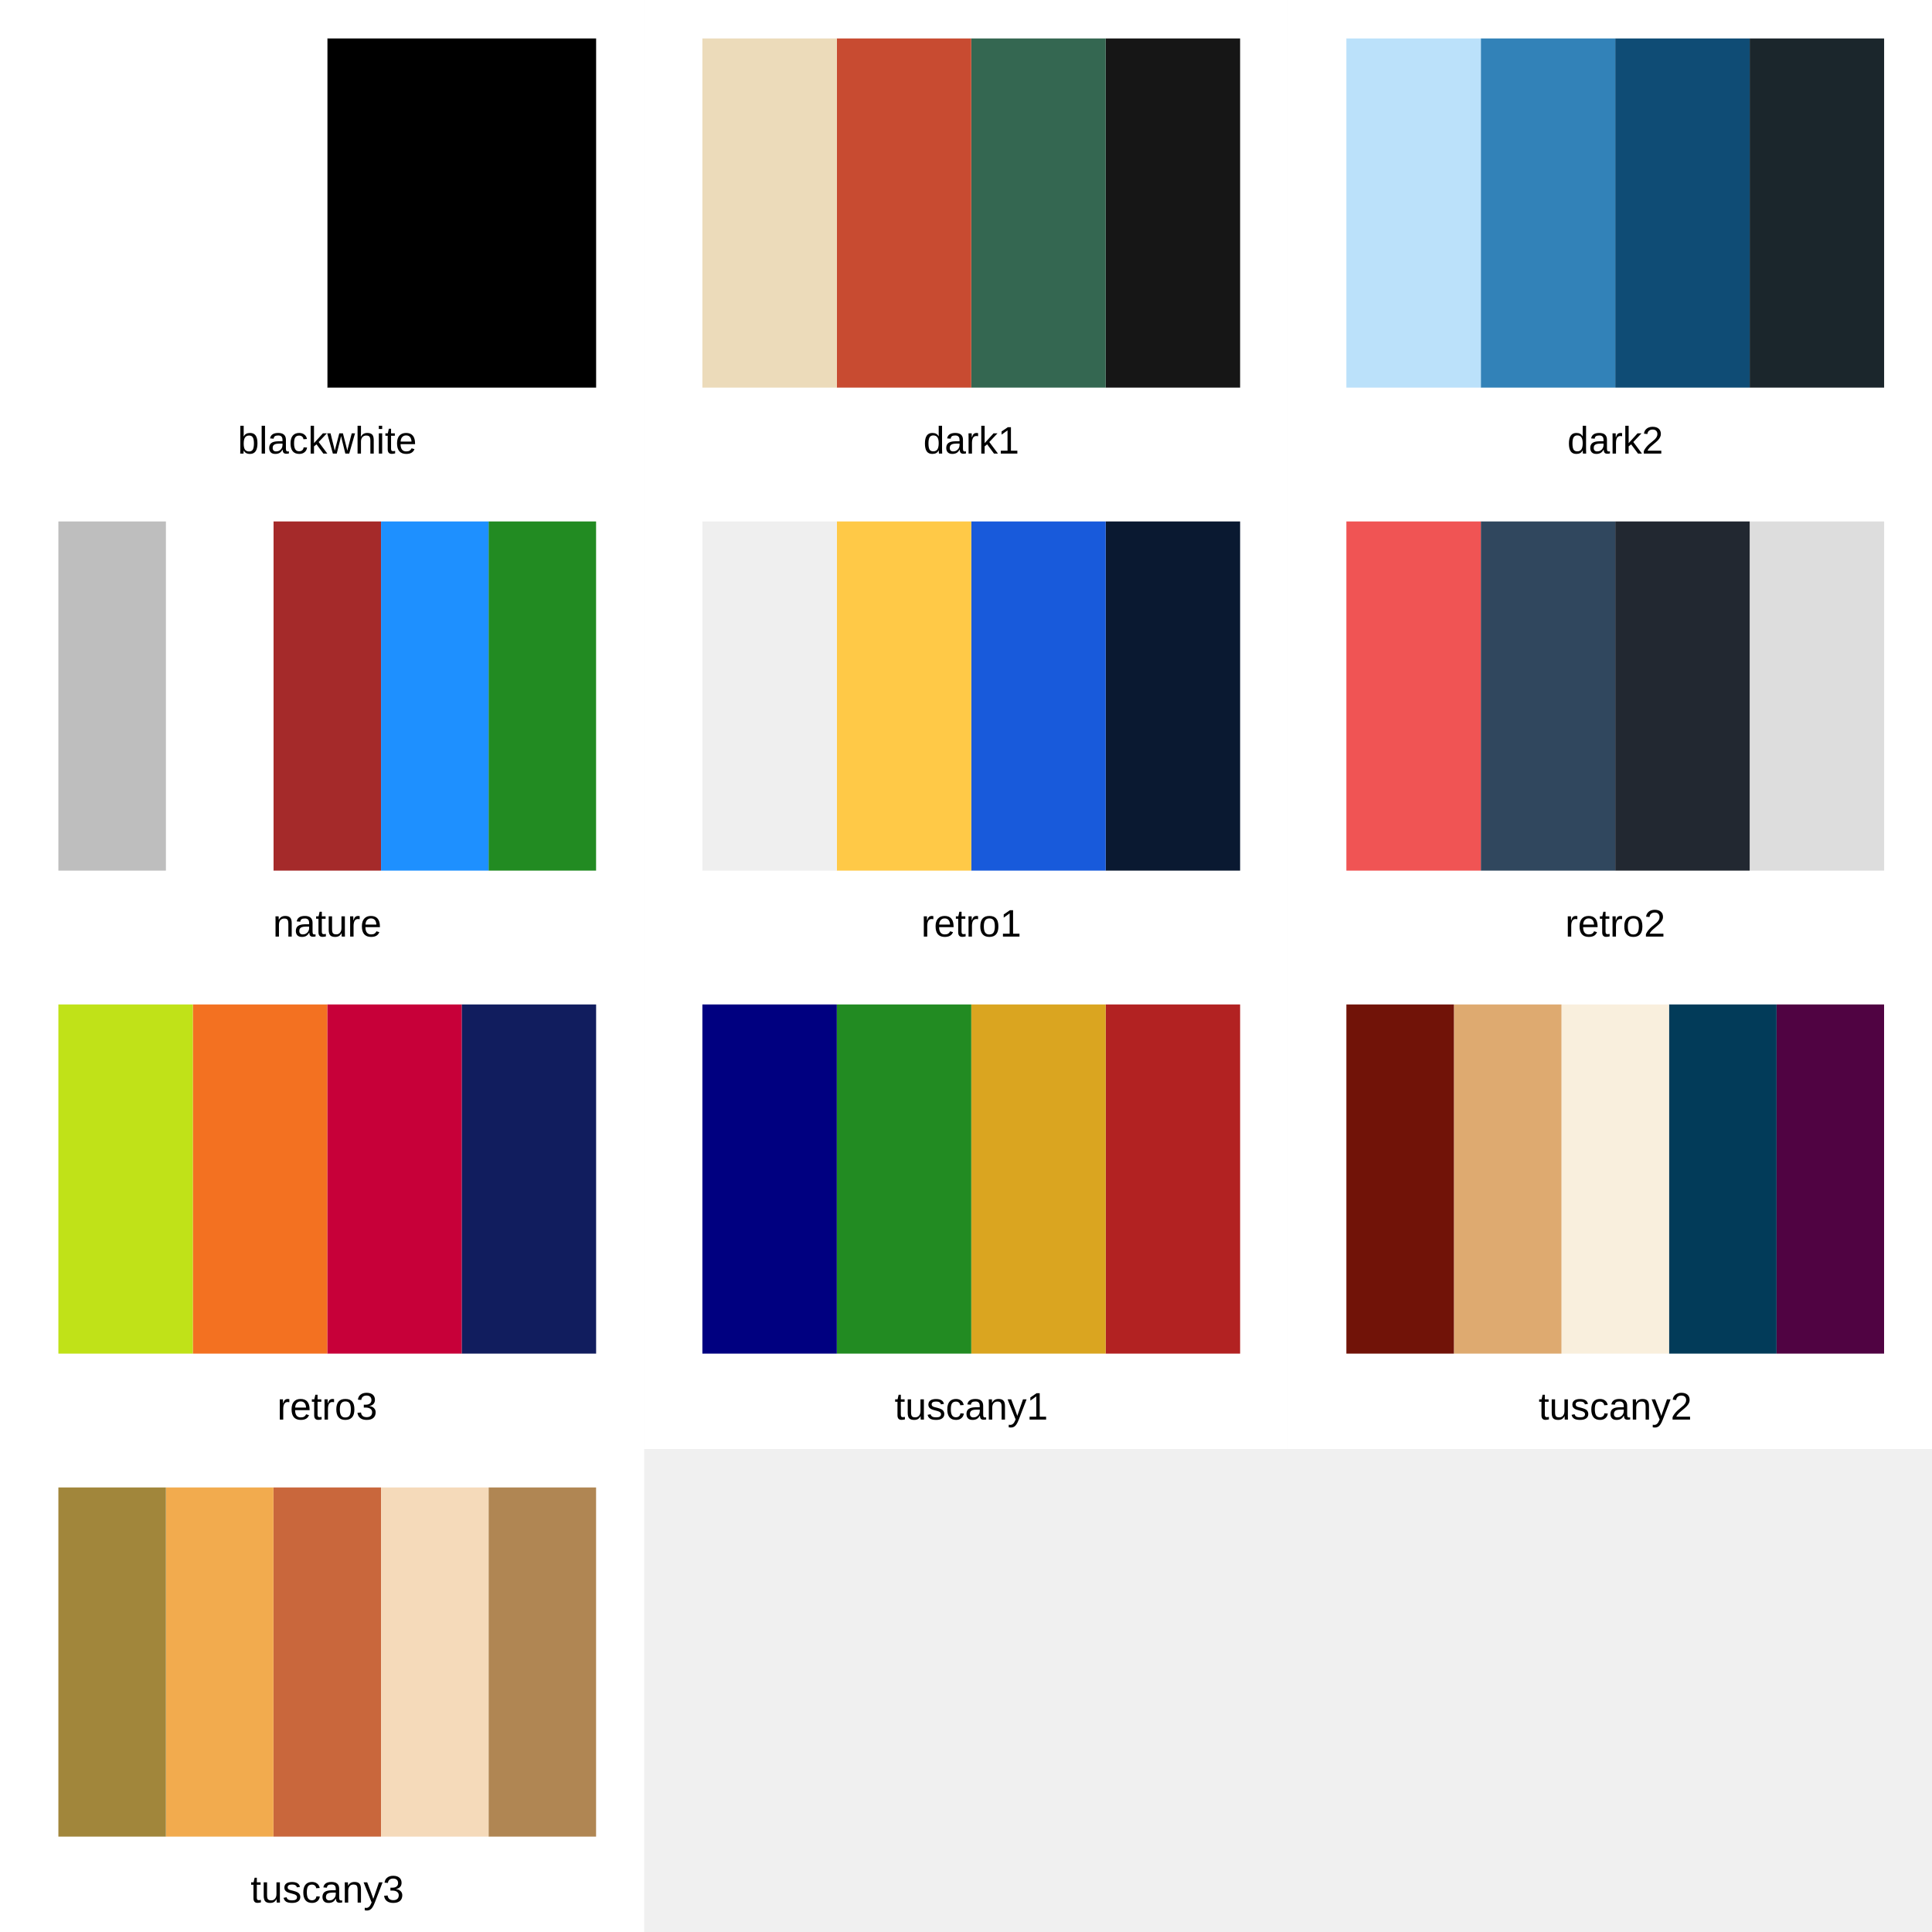
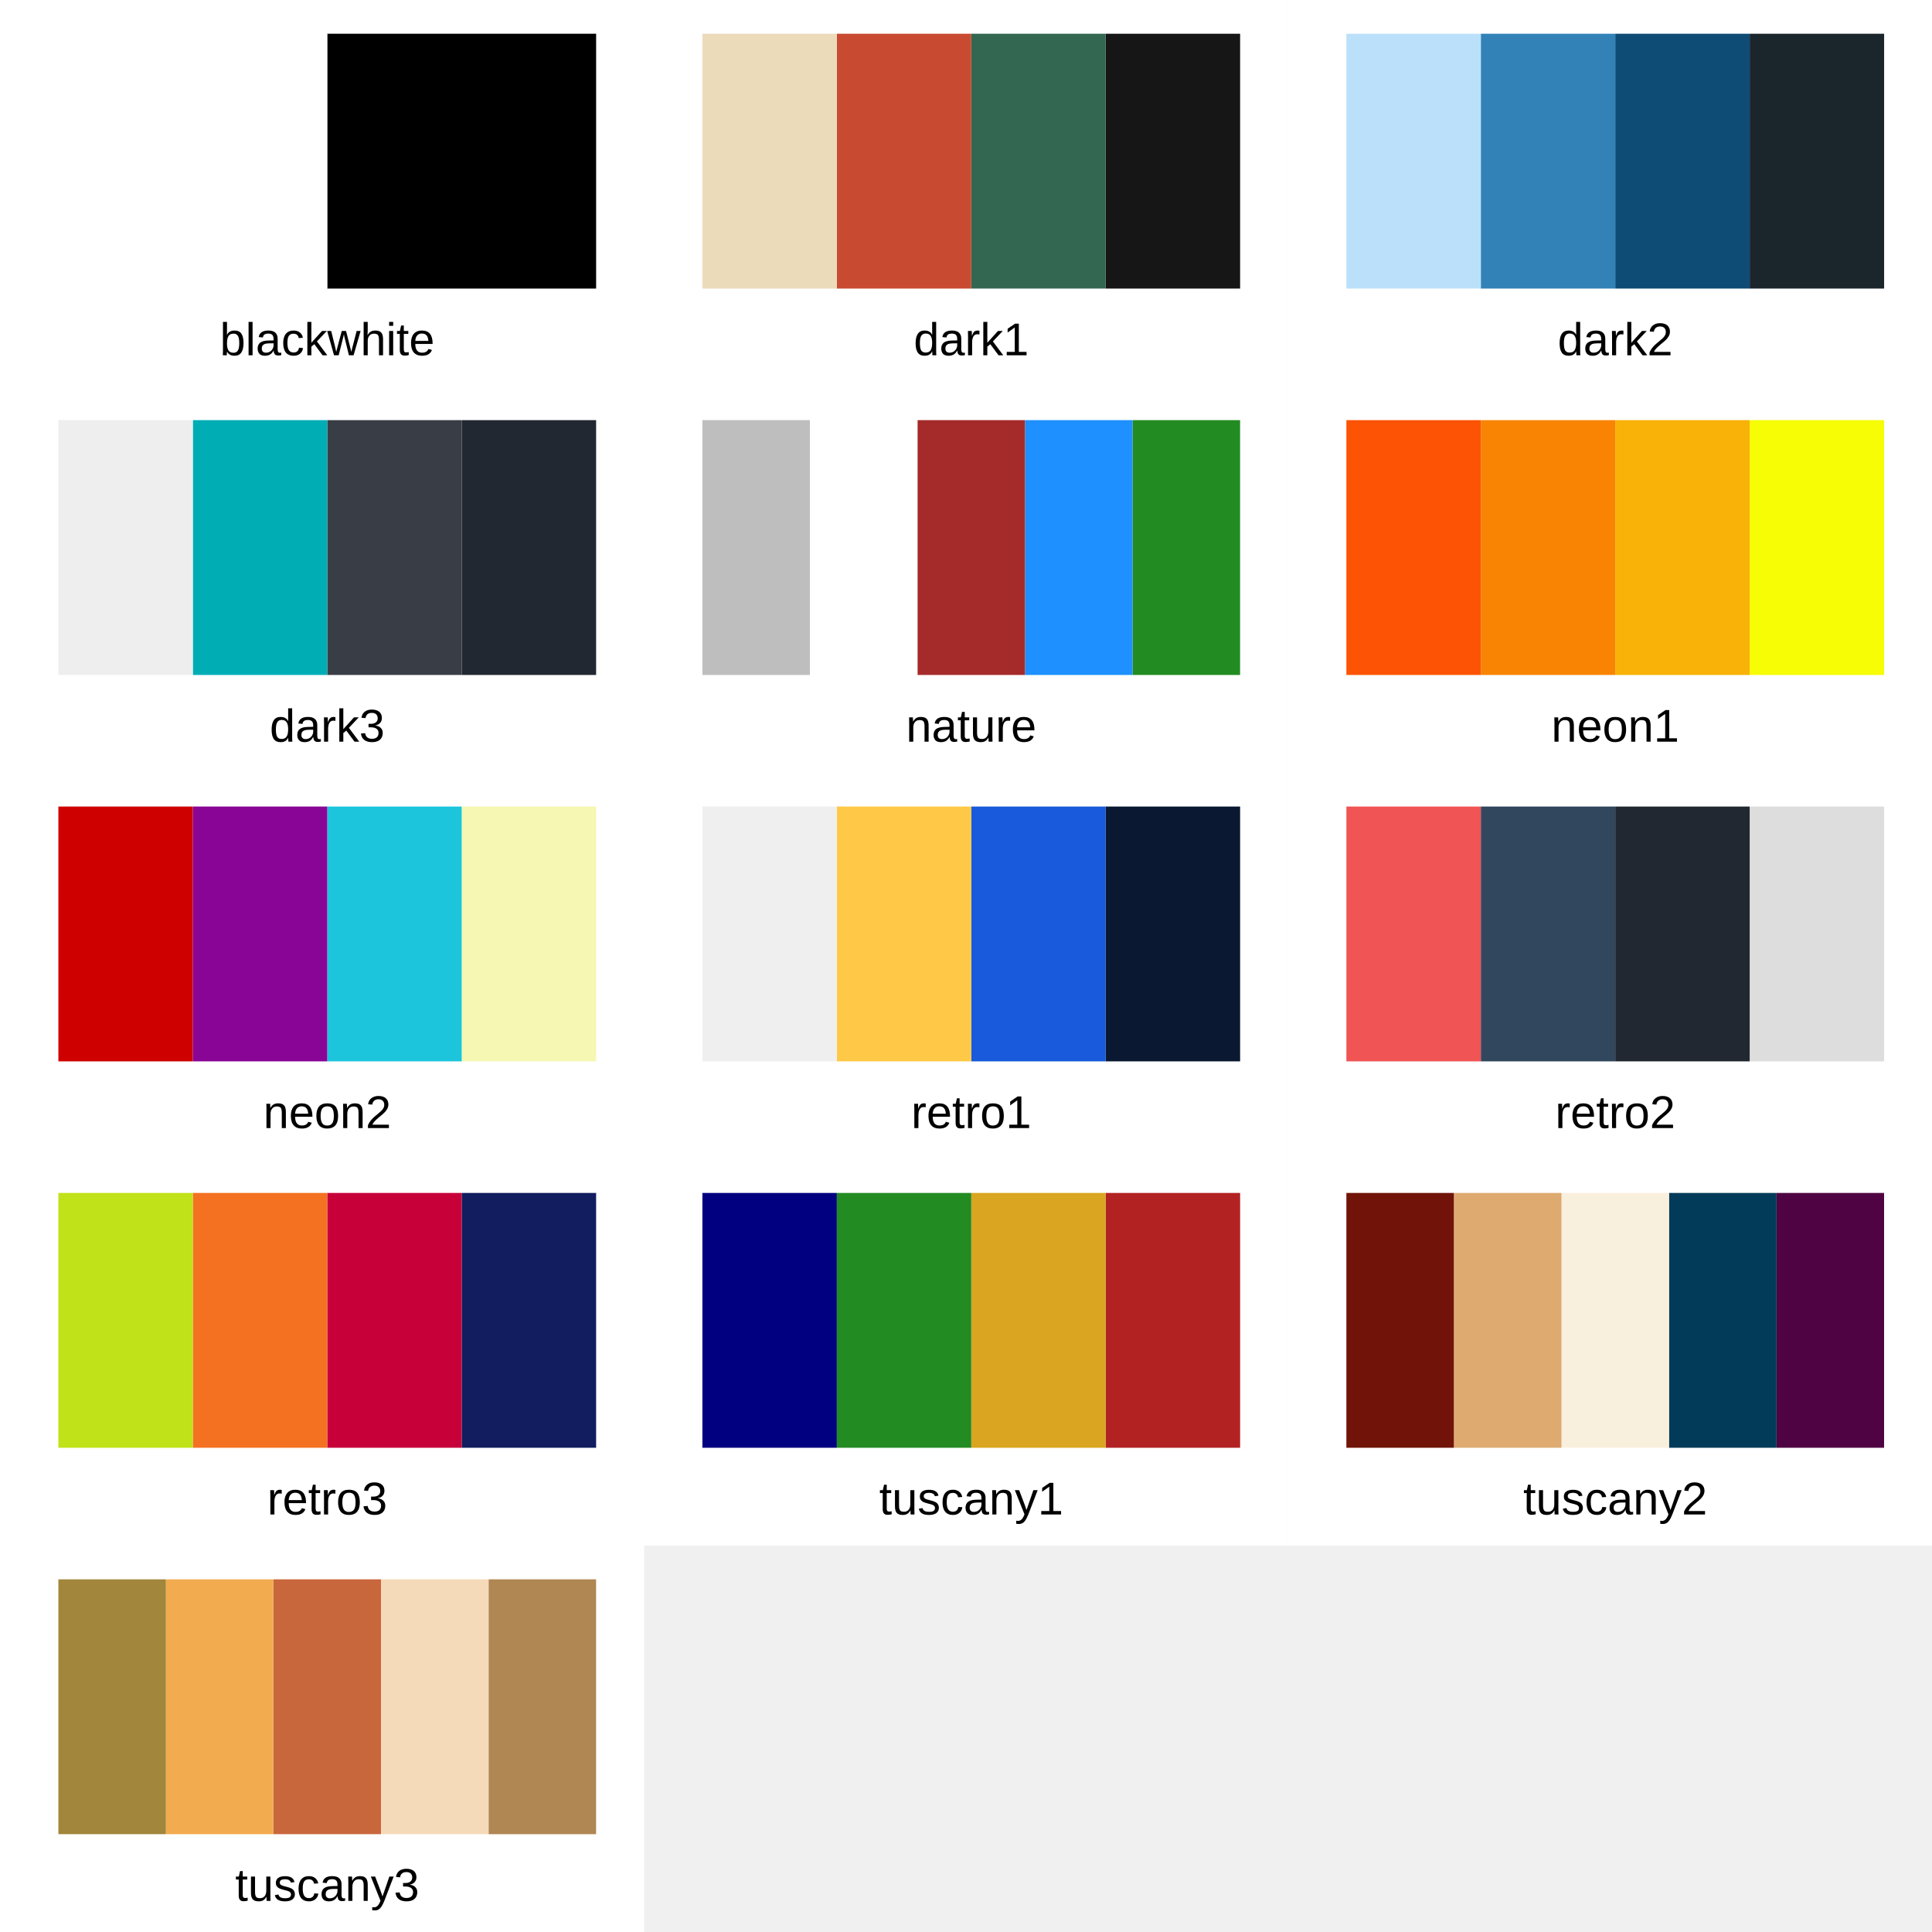
<svg xmlns="http://www.w3.org/2000/svg" class="svglite" width="504.00pt" height="504.00pt" viewBox="0 0 504.00 504.00">
  <defs>
    <style type="text/css">
    .svglite line, .svglite polyline, .svglite polygon, .svglite path, .svglite rect, .svglite circle {
      fill: none;
      stroke: #000000;
      stroke-linecap: round;
      stroke-linejoin: round;
      stroke-miterlimit: 10.00;
    }
  </style>
  </defs>
  <rect width="100%" height="100%" style="stroke: none; fill: none;" />
  <defs>
    <clipPath id="cpMC4wMHw1MDQuMDB8MC4wMHw1MDQuMDA=">
      <rect x="0.00" y="0.00" width="504.00" height="504.00" />
    </clipPath>
  </defs>
  <g clip-path="url(#cpMC4wMHw1MDQuMDB8MC4wMHw1MDQuMDA=)">
    <rect x="0.00" y="0.00" width="504.00" height="504.00" style="stroke-width: 0.75; stroke: none;" />
  </g>
  <defs>
-     <clipPath id="cpMC4wMHwxNjguMDB8MC4wMHwxMjYuMDA=">
-       <rect x="0.00" y="0.00" width="168.00" height="126.00" />
-     </clipPath>
-   </defs>
-   <g clip-path="url(#cpMC4wMHwxNjguMDB8MC4wMHwxMjYuMDA=)">
-     <rect x="0.00" y="0" width="168.00" height="126.00" style="stroke-width: 1.07; stroke: #FFFFFF; fill: #FFFFFF;" />
-   </g>
-   <g clip-path="url(#cpMC4wMHw1MDQuMDB8MC4wMHw1MDQuMDA=)">
- </g>
-   <defs>
-     <clipPath id="cpOC4yMnwxNjIuNTJ8NS40OHwxMDUuNjg=">
-       <rect x="8.22" y="5.48" width="154.30" height="100.20" />
-     </clipPath>
-   </defs>
-   <g clip-path="url(#cpOC4yMnwxNjIuNTJ8NS40OHwxMDUuNjg=)">
-     <rect x="8.22" y="5.48" width="154.30" height="100.20" style="stroke-width: 1.07; stroke: none;" />
-     <rect x="85.37" y="10.03" width="70.14" height="91.09" style="stroke-width: 1.07; stroke: none; stroke-linecap: square; stroke-linejoin: miter; fill: #000000;" />
-     <rect x="15.23" y="10.03" width="70.14" height="91.09" style="stroke-width: 1.07; stroke: none; stroke-linecap: square; stroke-linejoin: miter; fill: #FFFFFF;" />
-   </g>
-   <g clip-path="url(#cpMC4wMHw1MDQuMDB8MC4wMHw1MDQuMDA=)">
-     <text x="85.37" y="118.32" text-anchor="middle" style="font-size: 10.00px; font-family: Arial;" textLength="46.72px" lengthAdjust="spacingAndGlyphs">blackwhite</text>
-   </g>
-   <defs>
-     <clipPath id="cpMTY4LjAwfDMzNi4wMHwwLjAwfDEyNi4wMA==">
-       <rect x="168.00" y="0.00" width="168.00" height="126.00" />
-     </clipPath>
-   </defs>
-   <g clip-path="url(#cpMTY4LjAwfDMzNi4wMHwwLjAwfDEyNi4wMA==)">
-     <rect x="168.00" y="0" width="168.00" height="126.00" style="stroke-width: 1.07; stroke: #FFFFFF; fill: #FFFFFF;" />
-   </g>
-   <g clip-path="url(#cpMC4wMHw1MDQuMDB8MC4wMHw1MDQuMDA=)">
- </g>
-   <defs>
-     <clipPath id="cpMTc2LjIyfDMzMC41Mnw1LjQ4fDEwNS42OA==">
-       <rect x="176.22" y="5.48" width="154.30" height="100.20" />
-     </clipPath>
-   </defs>
-   <g clip-path="url(#cpMTc2LjIyfDMzMC41Mnw1LjQ4fDEwNS42OA==)">
-     <rect x="176.22" y="5.48" width="154.30" height="100.20" style="stroke-width: 1.07; stroke: none;" />
-     <rect x="288.44" y="10.03" width="35.07" height="91.09" style="stroke-width: 1.07; stroke: none; stroke-linecap: square; stroke-linejoin: miter; fill: #161616;" />
-     <rect x="253.37" y="10.03" width="35.07" height="91.09" style="stroke-width: 1.07; stroke: none; stroke-linecap: square; stroke-linejoin: miter; fill: #346751;" />
-     <rect x="218.30" y="10.03" width="35.07" height="91.09" style="stroke-width: 1.07; stroke: none; stroke-linecap: square; stroke-linejoin: miter; fill: #C84B31;" />
-     <rect x="183.23" y="10.03" width="35.07" height="91.09" style="stroke-width: 1.07; stroke: none; stroke-linecap: square; stroke-linejoin: miter; fill: #ECDBBA;" />
-   </g>
-   <g clip-path="url(#cpMC4wMHw1MDQuMDB8MC4wMHw1MDQuMDA=)">
-     <text x="253.37" y="118.32" text-anchor="middle" style="font-size: 10.00px; font-family: Arial;" textLength="25.03px" lengthAdjust="spacingAndGlyphs">dark1</text>
-   </g>
-   <defs>
-     <clipPath id="cpMzM2LjAwfDUwNC4wMHwwLjAwfDEyNi4wMA==">
-       <rect x="336.00" y="0.00" width="168.00" height="126.00" />
-     </clipPath>
-   </defs>
-   <g clip-path="url(#cpMzM2LjAwfDUwNC4wMHwwLjAwfDEyNi4wMA==)">
-     <rect x="336.00" y="0" width="168.00" height="126.00" style="stroke-width: 1.07; stroke: #FFFFFF; fill: #FFFFFF;" />
-   </g>
-   <g clip-path="url(#cpMC4wMHw1MDQuMDB8MC4wMHw1MDQuMDA=)">
- </g>
-   <defs>
-     <clipPath id="cpMzQ0LjIyfDQ5OC41Mnw1LjQ4fDEwNS42OA==">
-       <rect x="344.22" y="5.48" width="154.30" height="100.20" />
-     </clipPath>
-   </defs>
-   <g clip-path="url(#cpMzQ0LjIyfDQ5OC41Mnw1LjQ4fDEwNS42OA==)">
-     <rect x="344.22" y="5.48" width="154.30" height="100.20" style="stroke-width: 1.07; stroke: none;" />
-     <rect x="456.44" y="10.03" width="35.07" height="91.09" style="stroke-width: 1.07; stroke: none; stroke-linecap: square; stroke-linejoin: miter; fill: #1B262C;" />
-     <rect x="421.37" y="10.03" width="35.07" height="91.09" style="stroke-width: 1.07; stroke: none; stroke-linecap: square; stroke-linejoin: miter; fill: #0F4C75;" />
-     <rect x="386.30" y="10.03" width="35.07" height="91.09" style="stroke-width: 1.07; stroke: none; stroke-linecap: square; stroke-linejoin: miter; fill: #3282B8;" />
-     <rect x="351.23" y="10.03" width="35.07" height="91.09" style="stroke-width: 1.07; stroke: none; stroke-linecap: square; stroke-linejoin: miter; fill: #BBE1FA;" />
-   </g>
-   <g clip-path="url(#cpMC4wMHw1MDQuMDB8MC4wMHw1MDQuMDA=)">
-     <text x="421.37" y="118.32" text-anchor="middle" style="font-size: 10.00px; font-family: Arial;" textLength="25.03px" lengthAdjust="spacingAndGlyphs">dark2</text>
-   </g>
-   <defs>
-     <clipPath id="cpMC4wMHwxNjguMDB8MTI2LjAwfDI1Mi4wMA==">
-       <rect x="0.00" y="126.00" width="168.00" height="126.00" />
-     </clipPath>
-   </defs>
-   <g clip-path="url(#cpMC4wMHwxNjguMDB8MTI2LjAwfDI1Mi4wMA==)">
-     <rect x="0.00" y="126.00" width="168.00" height="126.00" style="stroke-width: 1.07; stroke: #FFFFFF; fill: #FFFFFF;" />
-   </g>
-   <g clip-path="url(#cpMC4wMHw1MDQuMDB8MC4wMHw1MDQuMDA=)">
- </g>
-   <defs>
-     <clipPath id="cpOC4yMnwxNjIuNTJ8MTMxLjQ4fDIzMS42OA==">
-       <rect x="8.22" y="131.48" width="154.30" height="100.20" />
-     </clipPath>
-   </defs>
-   <g clip-path="url(#cpOC4yMnwxNjIuNTJ8MTMxLjQ4fDIzMS42OA==)">
-     <rect x="8.22" y="131.48" width="154.30" height="100.20" style="stroke-width: 1.07; stroke: none;" />
-     <rect x="127.45" y="136.03" width="28.05" height="91.09" style="stroke-width: 1.07; stroke: none; stroke-linecap: square; stroke-linejoin: miter; fill: #228B22;" />
-     <rect x="99.40" y="136.03" width="28.05" height="91.09" style="stroke-width: 1.07; stroke: none; stroke-linecap: square; stroke-linejoin: miter; fill: #1E90FF;" />
-     <rect x="71.34" y="136.03" width="28.05" height="91.09" style="stroke-width: 1.07; stroke: none; stroke-linecap: square; stroke-linejoin: miter; fill: #A52A2A;" />
-     <rect x="43.29" y="136.03" width="28.05" height="91.09" style="stroke-width: 1.07; stroke: none; stroke-linecap: square; stroke-linejoin: miter; fill: #FFFFFF;" />
-     <rect x="15.23" y="136.03" width="28.05" height="91.09" style="stroke-width: 1.07; stroke: none; stroke-linecap: square; stroke-linejoin: miter; fill: #BEBEBE;" />
-   </g>
-   <g clip-path="url(#cpMC4wMHw1MDQuMDB8MC4wMHw1MDQuMDA=)">
-     <text x="85.37" y="244.32" text-anchor="middle" style="font-size: 10.00px; font-family: Arial;" textLength="28.38px" lengthAdjust="spacingAndGlyphs">nature</text>
-   </g>
-   <defs>
-     <clipPath id="cpMTY4LjAwfDMzNi4wMHwxMjYuMDB8MjUyLjAw">
-       <rect x="168.00" y="126.00" width="168.00" height="126.00" />
-     </clipPath>
-   </defs>
-   <g clip-path="url(#cpMTY4LjAwfDMzNi4wMHwxMjYuMDB8MjUyLjAw)">
-     <rect x="168.00" y="126.00" width="168.00" height="126.00" style="stroke-width: 1.07; stroke: #FFFFFF; fill: #FFFFFF;" />
-   </g>
-   <g clip-path="url(#cpMC4wMHw1MDQuMDB8MC4wMHw1MDQuMDA=)">
- </g>
-   <defs>
-     <clipPath id="cpMTc2LjIyfDMzMC41MnwxMzEuNDh8MjMxLjY4">
-       <rect x="176.22" y="131.48" width="154.30" height="100.20" />
-     </clipPath>
-   </defs>
-   <g clip-path="url(#cpMTc2LjIyfDMzMC41MnwxMzEuNDh8MjMxLjY4)">
-     <rect x="176.22" y="131.48" width="154.30" height="100.20" style="stroke-width: 1.07; stroke: none;" />
-     <rect x="288.44" y="136.03" width="35.07" height="91.09" style="stroke-width: 1.07; stroke: none; stroke-linecap: square; stroke-linejoin: miter; fill: #0A1931;" />
-     <rect x="253.37" y="136.03" width="35.07" height="91.09" style="stroke-width: 1.07; stroke: none; stroke-linecap: square; stroke-linejoin: miter; fill: #185ADB;" />
-     <rect x="218.30" y="136.03" width="35.07" height="91.09" style="stroke-width: 1.07; stroke: none; stroke-linecap: square; stroke-linejoin: miter; fill: #FFC947;" />
-     <rect x="183.23" y="136.03" width="35.07" height="91.09" style="stroke-width: 1.07; stroke: none; stroke-linecap: square; stroke-linejoin: miter; fill: #EFEFEF;" />
-   </g>
-   <g clip-path="url(#cpMC4wMHw1MDQuMDB8MC4wMHw1MDQuMDA=)">
-     <text x="253.37" y="244.32" text-anchor="middle" style="font-size: 10.00px; font-family: Arial;" textLength="26.14px" lengthAdjust="spacingAndGlyphs">retro1</text>
-   </g>
-   <defs>
-     <clipPath id="cpMzM2LjAwfDUwNC4wMHwxMjYuMDB8MjUyLjAw">
-       <rect x="336.00" y="126.00" width="168.00" height="126.00" />
-     </clipPath>
-   </defs>
-   <g clip-path="url(#cpMzM2LjAwfDUwNC4wMHwxMjYuMDB8MjUyLjAw)">
-     <rect x="336.00" y="126.00" width="168.00" height="126.00" style="stroke-width: 1.07; stroke: #FFFFFF; fill: #FFFFFF;" />
-   </g>
-   <g clip-path="url(#cpMC4wMHw1MDQuMDB8MC4wMHw1MDQuMDA=)">
- </g>
-   <defs>
-     <clipPath id="cpMzQ0LjIyfDQ5OC41MnwxMzEuNDh8MjMxLjY4">
-       <rect x="344.22" y="131.48" width="154.30" height="100.20" />
-     </clipPath>
-   </defs>
-   <g clip-path="url(#cpMzQ0LjIyfDQ5OC41MnwxMzEuNDh8MjMxLjY4)">
-     <rect x="344.22" y="131.48" width="154.30" height="100.20" style="stroke-width: 1.07; stroke: none;" />
-     <rect x="456.44" y="136.03" width="35.07" height="91.09" style="stroke-width: 1.07; stroke: none; stroke-linecap: square; stroke-linejoin: miter; fill: #DDDDDD;" />
-     <rect x="421.37" y="136.03" width="35.07" height="91.09" style="stroke-width: 1.07; stroke: none; stroke-linecap: square; stroke-linejoin: miter; fill: #222831;" />
-     <rect x="386.30" y="136.03" width="35.07" height="91.09" style="stroke-width: 1.07; stroke: none; stroke-linecap: square; stroke-linejoin: miter; fill: #30475E;" />
-     <rect x="351.23" y="136.03" width="35.07" height="91.09" style="stroke-width: 1.07; stroke: none; stroke-linecap: square; stroke-linejoin: miter; fill: #F05454;" />
-   </g>
-   <g clip-path="url(#cpMC4wMHw1MDQuMDB8MC4wMHw1MDQuMDA=)">
-     <text x="421.37" y="244.32" text-anchor="middle" style="font-size: 10.00px; font-family: Arial;" textLength="26.14px" lengthAdjust="spacingAndGlyphs">retro2</text>
-   </g>
-   <defs>
-     <clipPath id="cpMC4wMHwxNjguMDB8MjUyLjAwfDM3OC4wMA==">
-       <rect x="0.00" y="252.00" width="168.00" height="126.00" />
-     </clipPath>
-   </defs>
-   <g clip-path="url(#cpMC4wMHwxNjguMDB8MjUyLjAwfDM3OC4wMA==)">
-     <rect x="0.00" y="252.00" width="168.00" height="126.00" style="stroke-width: 1.07; stroke: #FFFFFF; fill: #FFFFFF;" />
-   </g>
-   <g clip-path="url(#cpMC4wMHw1MDQuMDB8MC4wMHw1MDQuMDA=)">
- </g>
-   <defs>
-     <clipPath id="cpOC4yMnwxNjIuNTJ8MjU3LjQ4fDM1Ny42OA==">
-       <rect x="8.22" y="257.48" width="154.30" height="100.20" />
-     </clipPath>
-   </defs>
-   <g clip-path="url(#cpOC4yMnwxNjIuNTJ8MjU3LjQ4fDM1Ny42OA==)">
-     <rect x="8.22" y="257.48" width="154.30" height="100.20" style="stroke-width: 1.07; stroke: none;" />
-     <rect x="120.44" y="262.03" width="35.07" height="91.09" style="stroke-width: 1.07; stroke: none; stroke-linecap: square; stroke-linejoin: miter; fill: #111D5E;" />
-     <rect x="85.37" y="262.03" width="35.07" height="91.09" style="stroke-width: 1.07; stroke: none; stroke-linecap: square; stroke-linejoin: miter; fill: #C70039;" />
-     <rect x="50.30" y="262.03" width="35.07" height="91.09" style="stroke-width: 1.07; stroke: none; stroke-linecap: square; stroke-linejoin: miter; fill: #F37121;" />
-     <rect x="15.23" y="262.03" width="35.07" height="91.09" style="stroke-width: 1.07; stroke: none; stroke-linecap: square; stroke-linejoin: miter; fill: #C0E218;" />
-   </g>
-   <g clip-path="url(#cpMC4wMHw1MDQuMDB8MC4wMHw1MDQuMDA=)">
-     <text x="85.37" y="370.32" text-anchor="middle" style="font-size: 10.00px; font-family: Arial;" textLength="26.14px" lengthAdjust="spacingAndGlyphs">retro3</text>
-   </g>
-   <defs>
-     <clipPath id="cpMTY4LjAwfDMzNi4wMHwyNTIuMDB8Mzc4LjAw">
-       <rect x="168.00" y="252.00" width="168.00" height="126.00" />
-     </clipPath>
-   </defs>
-   <g clip-path="url(#cpMTY4LjAwfDMzNi4wMHwyNTIuMDB8Mzc4LjAw)">
-     <rect x="168.00" y="252.00" width="168.00" height="126.00" style="stroke-width: 1.07; stroke: #FFFFFF; fill: #FFFFFF;" />
-   </g>
-   <g clip-path="url(#cpMC4wMHw1MDQuMDB8MC4wMHw1MDQuMDA=)">
- </g>
-   <defs>
-     <clipPath id="cpMTc2LjIyfDMzMC41MnwyNTcuNDh8MzU3LjY4">
-       <rect x="176.22" y="257.48" width="154.30" height="100.20" />
-     </clipPath>
-   </defs>
-   <g clip-path="url(#cpMTc2LjIyfDMzMC41MnwyNTcuNDh8MzU3LjY4)">
-     <rect x="176.22" y="257.48" width="154.30" height="100.20" style="stroke-width: 1.07; stroke: none;" />
-     <rect x="288.44" y="262.03" width="35.07" height="91.09" style="stroke-width: 1.07; stroke: none; stroke-linecap: square; stroke-linejoin: miter; fill: #B22222;" />
-     <rect x="253.37" y="262.03" width="35.07" height="91.09" style="stroke-width: 1.07; stroke: none; stroke-linecap: square; stroke-linejoin: miter; fill: #DAA520;" />
-     <rect x="218.30" y="262.03" width="35.07" height="91.09" style="stroke-width: 1.07; stroke: none; stroke-linecap: square; stroke-linejoin: miter; fill: #228B22;" />
-     <rect x="183.23" y="262.03" width="35.07" height="91.09" style="stroke-width: 1.07; stroke: none; stroke-linecap: square; stroke-linejoin: miter; fill: #000080;" />
-   </g>
-   <g clip-path="url(#cpMC4wMHw1MDQuMDB8MC4wMHw1MDQuMDA=)">
-     <text x="253.37" y="370.32" text-anchor="middle" style="font-size: 10.00px; font-family: Arial;" textLength="40.05px" lengthAdjust="spacingAndGlyphs">tuscany1</text>
-   </g>
-   <defs>
-     <clipPath id="cpMzM2LjAwfDUwNC4wMHwyNTIuMDB8Mzc4LjAw">
-       <rect x="336.00" y="252.00" width="168.00" height="126.00" />
-     </clipPath>
-   </defs>
-   <g clip-path="url(#cpMzM2LjAwfDUwNC4wMHwyNTIuMDB8Mzc4LjAw)">
-     <rect x="336.00" y="252.00" width="168.00" height="126.00" style="stroke-width: 1.07; stroke: #FFFFFF; fill: #FFFFFF;" />
-   </g>
-   <g clip-path="url(#cpMC4wMHw1MDQuMDB8MC4wMHw1MDQuMDA=)">
- </g>
-   <defs>
-     <clipPath id="cpMzQ0LjIyfDQ5OC41MnwyNTcuNDh8MzU3LjY4">
-       <rect x="344.22" y="257.48" width="154.30" height="100.20" />
-     </clipPath>
-   </defs>
-   <g clip-path="url(#cpMzQ0LjIyfDQ5OC41MnwyNTcuNDh8MzU3LjY4)">
-     <rect x="344.22" y="257.48" width="154.30" height="100.20" style="stroke-width: 1.07; stroke: none;" />
-     <rect x="463.45" y="262.03" width="28.05" height="91.09" style="stroke-width: 1.07; stroke: none; stroke-linecap: square; stroke-linejoin: miter; fill: #500342;" />
-     <rect x="435.40" y="262.03" width="28.05" height="91.09" style="stroke-width: 1.07; stroke: none; stroke-linecap: square; stroke-linejoin: miter; fill: #023B59;" />
-     <rect x="407.34" y="262.03" width="28.05" height="91.09" style="stroke-width: 1.07; stroke: none; stroke-linecap: square; stroke-linejoin: miter; fill: #F9EFDD;" />
-     <rect x="379.29" y="262.03" width="28.05" height="91.09" style="stroke-width: 1.07; stroke: none; stroke-linecap: square; stroke-linejoin: miter; fill: #DEAA70;" />
-     <rect x="351.23" y="262.03" width="28.05" height="91.09" style="stroke-width: 1.07; stroke: none; stroke-linecap: square; stroke-linejoin: miter; fill: #711308;" />
-   </g>
-   <g clip-path="url(#cpMC4wMHw1MDQuMDB8MC4wMHw1MDQuMDA=)">
-     <text x="421.37" y="370.32" text-anchor="middle" style="font-size: 10.00px; font-family: Arial;" textLength="40.05px" lengthAdjust="spacingAndGlyphs">tuscany2</text>
-   </g>
-   <defs>
-     <clipPath id="cpMC4wMHwxNjguMDB8Mzc4LjAwfDUwNC4wMA==">
-       <rect x="0.00" y="378.00" width="168.00" height="126.00" />
-     </clipPath>
-   </defs>
-   <g clip-path="url(#cpMC4wMHwxNjguMDB8Mzc4LjAwfDUwNC4wMA==)">
-     <rect x="0.00" y="378.00" width="168.00" height="126.00" style="stroke-width: 1.07; stroke: #FFFFFF; fill: #FFFFFF;" />
-   </g>
-   <g clip-path="url(#cpMC4wMHw1MDQuMDB8MC4wMHw1MDQuMDA=)">
- </g>
-   <defs>
-     <clipPath id="cpOC4yMnwxNjIuNTJ8MzgzLjQ4fDQ4My42OA==">
-       <rect x="8.22" y="383.48" width="154.30" height="100.20" />
-     </clipPath>
-   </defs>
-   <g clip-path="url(#cpOC4yMnwxNjIuNTJ8MzgzLjQ4fDQ4My42OA==)">
-     <rect x="8.22" y="383.48" width="154.30" height="100.20" style="stroke-width: 1.07; stroke: none;" />
-     <rect x="127.45" y="388.03" width="28.05" height="91.09" style="stroke-width: 1.07; stroke: none; stroke-linecap: square; stroke-linejoin: miter; fill: #B08653;" />
-     <rect x="99.40" y="388.03" width="28.05" height="91.09" style="stroke-width: 1.07; stroke: none; stroke-linecap: square; stroke-linejoin: miter; fill: #F5DABA;" />
-     <rect x="71.34" y="388.03" width="28.05" height="91.09" style="stroke-width: 1.07; stroke: none; stroke-linecap: square; stroke-linejoin: miter; fill: #C9673C;" />
-     <rect x="43.29" y="388.03" width="28.05" height="91.09" style="stroke-width: 1.07; stroke: none; stroke-linecap: square; stroke-linejoin: miter; fill: #F2AB4E;" />
-     <rect x="15.23" y="388.03" width="28.05" height="91.09" style="stroke-width: 1.07; stroke: none; stroke-linecap: square; stroke-linejoin: miter; fill: #A1863B;" />
-   </g>
-   <g clip-path="url(#cpMC4wMHw1MDQuMDB8MC4wMHw1MDQuMDA=)">
-     <text x="85.37" y="496.32" text-anchor="middle" style="font-size: 10.00px; font-family: Arial;" textLength="40.05px" lengthAdjust="spacingAndGlyphs">tuscany3</text>
+     <clipPath id="cpMC4wMHwxNjguMDB8MC4wMHwxMDAuODA=">
+       <rect x="0.00" y="0.00" width="168.00" height="100.80" />
+     </clipPath>
+   </defs>
+   <g clip-path="url(#cpMC4wMHwxNjguMDB8MC4wMHwxMDAuODA=)">
+     <rect x="0.00" y="-0" width="168.00" height="100.80" style="stroke-width: 1.07; stroke: #FFFFFF; fill: #FFFFFF;" />
+   </g>
+   <g clip-path="url(#cpMC4wMHw1MDQuMDB8MC4wMHw1MDQuMDA=)">
+ </g>
+   <defs>
+     <clipPath id="cpOC4yMnwxNjIuNTJ8NS40OHw3OC42MA==">
+       <rect x="8.22" y="5.48" width="154.30" height="73.12" />
+     </clipPath>
+   </defs>
+   <g clip-path="url(#cpOC4yMnwxNjIuNTJ8NS40OHw3OC42MA==)">
+     <rect x="8.22" y="5.48" width="154.30" height="73.12" style="stroke-width: 1.07; stroke: none;" />
+     <rect x="85.37" y="8.80" width="70.14" height="66.48" style="stroke-width: 1.07; stroke: none; stroke-linecap: square; stroke-linejoin: miter; fill: #000000;" />
+     <rect x="15.23" y="8.80" width="70.14" height="66.48" style="stroke-width: 1.07; stroke: none; stroke-linecap: square; stroke-linejoin: miter; fill: #FFFFFF;" />
+   </g>
+   <g clip-path="url(#cpMC4wMHw1MDQuMDB8MC4wMHw1MDQuMDA=)">
+     <text x="85.37" y="92.68" text-anchor="middle" style="font-size: 12.00px; font-family: Arial;" textLength="56.04px" lengthAdjust="spacingAndGlyphs">blackwhite</text>
+   </g>
+   <defs>
+     <clipPath id="cpMTY4LjAwfDMzNi4wMHwwLjAwfDEwMC44MA==">
+       <rect x="168.00" y="0.00" width="168.00" height="100.80" />
+     </clipPath>
+   </defs>
+   <g clip-path="url(#cpMTY4LjAwfDMzNi4wMHwwLjAwfDEwMC44MA==)">
+     <rect x="168.00" y="-0" width="168.00" height="100.80" style="stroke-width: 1.07; stroke: #FFFFFF; fill: #FFFFFF;" />
+   </g>
+   <g clip-path="url(#cpMC4wMHw1MDQuMDB8MC4wMHw1MDQuMDA=)">
+ </g>
+   <defs>
+     <clipPath id="cpMTc2LjIyfDMzMC41Mnw1LjQ4fDc4LjYw">
+       <rect x="176.22" y="5.48" width="154.30" height="73.12" />
+     </clipPath>
+   </defs>
+   <g clip-path="url(#cpMTc2LjIyfDMzMC41Mnw1LjQ4fDc4LjYw)">
+     <rect x="176.22" y="5.48" width="154.30" height="73.12" style="stroke-width: 1.07; stroke: none;" />
+     <rect x="288.44" y="8.80" width="35.07" height="66.48" style="stroke-width: 1.07; stroke: none; stroke-linecap: square; stroke-linejoin: miter; fill: #161616;" />
+     <rect x="253.37" y="8.80" width="35.07" height="66.48" style="stroke-width: 1.07; stroke: none; stroke-linecap: square; stroke-linejoin: miter; fill: #346751;" />
+     <rect x="218.30" y="8.80" width="35.07" height="66.48" style="stroke-width: 1.07; stroke: none; stroke-linecap: square; stroke-linejoin: miter; fill: #C84B31;" />
+     <rect x="183.23" y="8.80" width="35.07" height="66.48" style="stroke-width: 1.07; stroke: none; stroke-linecap: square; stroke-linejoin: miter; fill: #ECDBBA;" />
+   </g>
+   <g clip-path="url(#cpMC4wMHw1MDQuMDB8MC4wMHw1MDQuMDA=)">
+     <text x="253.37" y="92.68" text-anchor="middle" style="font-size: 12.00px; font-family: Arial;" textLength="30.02px" lengthAdjust="spacingAndGlyphs">dark1</text>
+   </g>
+   <defs>
+     <clipPath id="cpMzM2LjAwfDUwNC4wMHwwLjAwfDEwMC44MA==">
+       <rect x="336.00" y="0.00" width="168.00" height="100.80" />
+     </clipPath>
+   </defs>
+   <g clip-path="url(#cpMzM2LjAwfDUwNC4wMHwwLjAwfDEwMC44MA==)">
+     <rect x="336.00" y="-0" width="168.00" height="100.80" style="stroke-width: 1.07; stroke: #FFFFFF; fill: #FFFFFF;" />
+   </g>
+   <g clip-path="url(#cpMC4wMHw1MDQuMDB8MC4wMHw1MDQuMDA=)">
+ </g>
+   <defs>
+     <clipPath id="cpMzQ0LjIyfDQ5OC41Mnw1LjQ4fDc4LjYw">
+       <rect x="344.22" y="5.48" width="154.30" height="73.12" />
+     </clipPath>
+   </defs>
+   <g clip-path="url(#cpMzQ0LjIyfDQ5OC41Mnw1LjQ4fDc4LjYw)">
+     <rect x="344.22" y="5.48" width="154.30" height="73.12" style="stroke-width: 1.07; stroke: none;" />
+     <rect x="456.44" y="8.80" width="35.07" height="66.48" style="stroke-width: 1.07; stroke: none; stroke-linecap: square; stroke-linejoin: miter; fill: #1B262C;" />
+     <rect x="421.37" y="8.80" width="35.07" height="66.48" style="stroke-width: 1.07; stroke: none; stroke-linecap: square; stroke-linejoin: miter; fill: #0F4C75;" />
+     <rect x="386.30" y="8.80" width="35.07" height="66.48" style="stroke-width: 1.07; stroke: none; stroke-linecap: square; stroke-linejoin: miter; fill: #3282B8;" />
+     <rect x="351.23" y="8.80" width="35.07" height="66.48" style="stroke-width: 1.07; stroke: none; stroke-linecap: square; stroke-linejoin: miter; fill: #BBE1FA;" />
+   </g>
+   <g clip-path="url(#cpMC4wMHw1MDQuMDB8MC4wMHw1MDQuMDA=)">
+     <text x="421.37" y="92.68" text-anchor="middle" style="font-size: 12.00px; font-family: Arial;" textLength="30.02px" lengthAdjust="spacingAndGlyphs">dark2</text>
+   </g>
+   <defs>
+     <clipPath id="cpMC4wMHwxNjguMDB8MTAwLjgwfDIwMS42MA==">
+       <rect x="0.00" y="100.80" width="168.00" height="100.80" />
+     </clipPath>
+   </defs>
+   <g clip-path="url(#cpMC4wMHwxNjguMDB8MTAwLjgwfDIwMS42MA==)">
+     <rect x="0.00" y="100.80" width="168.00" height="100.80" style="stroke-width: 1.07; stroke: #FFFFFF; fill: #FFFFFF;" />
+   </g>
+   <g clip-path="url(#cpMC4wMHw1MDQuMDB8MC4wMHw1MDQuMDA=)">
+ </g>
+   <defs>
+     <clipPath id="cpOC4yMnwxNjIuNTJ8MTA2LjI4fDE3OS40MA==">
+       <rect x="8.22" y="106.28" width="154.30" height="73.12" />
+     </clipPath>
+   </defs>
+   <g clip-path="url(#cpOC4yMnwxNjIuNTJ8MTA2LjI4fDE3OS40MA==)">
+     <rect x="8.22" y="106.28" width="154.30" height="73.12" style="stroke-width: 1.07; stroke: none;" />
+     <rect x="120.44" y="109.60" width="35.07" height="66.48" style="stroke-width: 1.07; stroke: none; stroke-linecap: square; stroke-linejoin: miter; fill: #222831;" />
+     <rect x="85.37" y="109.60" width="35.07" height="66.48" style="stroke-width: 1.07; stroke: none; stroke-linecap: square; stroke-linejoin: miter; fill: #393E46;" />
+     <rect x="50.30" y="109.60" width="35.07" height="66.48" style="stroke-width: 1.07; stroke: none; stroke-linecap: square; stroke-linejoin: miter; fill: #00ADB5;" />
+     <rect x="15.23" y="109.60" width="35.07" height="66.48" style="stroke-width: 1.07; stroke: none; stroke-linecap: square; stroke-linejoin: miter; fill: #EEEEEE;" />
+   </g>
+   <g clip-path="url(#cpMC4wMHw1MDQuMDB8MC4wMHw1MDQuMDA=)">
+     <text x="85.37" y="193.48" text-anchor="middle" style="font-size: 12.00px; font-family: Arial;" textLength="30.02px" lengthAdjust="spacingAndGlyphs">dark3</text>
+   </g>
+   <defs>
+     <clipPath id="cpMTY4LjAwfDMzNi4wMHwxMDAuODB8MjAxLjYw">
+       <rect x="168.00" y="100.80" width="168.00" height="100.80" />
+     </clipPath>
+   </defs>
+   <g clip-path="url(#cpMTY4LjAwfDMzNi4wMHwxMDAuODB8MjAxLjYw)">
+     <rect x="168.00" y="100.80" width="168.00" height="100.80" style="stroke-width: 1.07; stroke: #FFFFFF; fill: #FFFFFF;" />
+   </g>
+   <g clip-path="url(#cpMC4wMHw1MDQuMDB8MC4wMHw1MDQuMDA=)">
+ </g>
+   <defs>
+     <clipPath id="cpMTc2LjIyfDMzMC41MnwxMDYuMjh8MTc5LjQw">
+       <rect x="176.22" y="106.28" width="154.30" height="73.12" />
+     </clipPath>
+   </defs>
+   <g clip-path="url(#cpMTc2LjIyfDMzMC41MnwxMDYuMjh8MTc5LjQw)">
+     <rect x="176.22" y="106.28" width="154.30" height="73.12" style="stroke-width: 1.07; stroke: none;" />
+     <rect x="295.45" y="109.60" width="28.05" height="66.48" style="stroke-width: 1.07; stroke: none; stroke-linecap: square; stroke-linejoin: miter; fill: #228B22;" />
+     <rect x="267.40" y="109.60" width="28.05" height="66.48" style="stroke-width: 1.07; stroke: none; stroke-linecap: square; stroke-linejoin: miter; fill: #1E90FF;" />
+     <rect x="239.34" y="109.60" width="28.05" height="66.48" style="stroke-width: 1.07; stroke: none; stroke-linecap: square; stroke-linejoin: miter; fill: #A52A2A;" />
+     <rect x="211.29" y="109.60" width="28.05" height="66.48" style="stroke-width: 1.07; stroke: none; stroke-linecap: square; stroke-linejoin: miter; fill: #FFFFFF;" />
+     <rect x="183.23" y="109.60" width="28.05" height="66.48" style="stroke-width: 1.07; stroke: none; stroke-linecap: square; stroke-linejoin: miter; fill: #BEBEBE;" />
+   </g>
+   <g clip-path="url(#cpMC4wMHw1MDQuMDB8MC4wMHw1MDQuMDA=)">
+     <text x="253.37" y="193.48" text-anchor="middle" style="font-size: 12.00px; font-family: Arial;" textLength="34.03px" lengthAdjust="spacingAndGlyphs">nature</text>
+   </g>
+   <defs>
+     <clipPath id="cpMzM2LjAwfDUwNC4wMHwxMDAuODB8MjAxLjYw">
+       <rect x="336.00" y="100.80" width="168.00" height="100.80" />
+     </clipPath>
+   </defs>
+   <g clip-path="url(#cpMzM2LjAwfDUwNC4wMHwxMDAuODB8MjAxLjYw)">
+     <rect x="336.00" y="100.80" width="168.00" height="100.80" style="stroke-width: 1.07; stroke: #FFFFFF; fill: #FFFFFF;" />
+   </g>
+   <g clip-path="url(#cpMC4wMHw1MDQuMDB8MC4wMHw1MDQuMDA=)">
+ </g>
+   <defs>
+     <clipPath id="cpMzQ0LjIyfDQ5OC41MnwxMDYuMjh8MTc5LjQw">
+       <rect x="344.22" y="106.28" width="154.30" height="73.12" />
+     </clipPath>
+   </defs>
+   <g clip-path="url(#cpMzQ0LjIyfDQ5OC41MnwxMDYuMjh8MTc5LjQw)">
+     <rect x="344.22" y="106.28" width="154.30" height="73.12" style="stroke-width: 1.07; stroke: none;" />
+     <rect x="456.44" y="109.60" width="35.07" height="66.48" style="stroke-width: 1.07; stroke: none; stroke-linecap: square; stroke-linejoin: miter; fill: #F7FD04;" />
+     <rect x="421.37" y="109.60" width="35.07" height="66.48" style="stroke-width: 1.07; stroke: none; stroke-linecap: square; stroke-linejoin: miter; fill: #F9B208;" />
+     <rect x="386.30" y="109.60" width="35.07" height="66.48" style="stroke-width: 1.07; stroke: none; stroke-linecap: square; stroke-linejoin: miter; fill: #F98404;" />
+     <rect x="351.23" y="109.60" width="35.07" height="66.48" style="stroke-width: 1.07; stroke: none; stroke-linecap: square; stroke-linejoin: miter; fill: #FC5404;" />
+   </g>
+   <g clip-path="url(#cpMC4wMHw1MDQuMDB8MC4wMHw1MDQuMDA=)">
+     <text x="421.37" y="193.48" text-anchor="middle" style="font-size: 12.00px; font-family: Arial;" textLength="33.37px" lengthAdjust="spacingAndGlyphs">neon1</text>
+   </g>
+   <defs>
+     <clipPath id="cpMC4wMHwxNjguMDB8MjAxLjYwfDMwMi40MA==">
+       <rect x="0.00" y="201.60" width="168.00" height="100.80" />
+     </clipPath>
+   </defs>
+   <g clip-path="url(#cpMC4wMHwxNjguMDB8MjAxLjYwfDMwMi40MA==)">
+     <rect x="0.00" y="201.60" width="168.00" height="100.80" style="stroke-width: 1.07; stroke: #FFFFFF; fill: #FFFFFF;" />
+   </g>
+   <g clip-path="url(#cpMC4wMHw1MDQuMDB8MC4wMHw1MDQuMDA=)">
+ </g>
+   <defs>
+     <clipPath id="cpOC4yMnwxNjIuNTJ8MjA3LjA4fDI4MC4yMA==">
+       <rect x="8.22" y="207.08" width="154.30" height="73.12" />
+     </clipPath>
+   </defs>
+   <g clip-path="url(#cpOC4yMnwxNjIuNTJ8MjA3LjA4fDI4MC4yMA==)">
+     <rect x="8.22" y="207.08" width="154.30" height="73.12" style="stroke-width: 1.07; stroke: none;" />
+     <rect x="120.44" y="210.40" width="35.07" height="66.48" style="stroke-width: 1.07; stroke: none; stroke-linecap: square; stroke-linejoin: miter; fill: #F5F7B2;" />
+     <rect x="85.37" y="210.40" width="35.07" height="66.48" style="stroke-width: 1.07; stroke: none; stroke-linecap: square; stroke-linejoin: miter; fill: #1CC5DC;" />
+     <rect x="50.30" y="210.40" width="35.07" height="66.48" style="stroke-width: 1.07; stroke: none; stroke-linecap: square; stroke-linejoin: miter; fill: #890596;" />
+     <rect x="15.23" y="210.40" width="35.07" height="66.48" style="stroke-width: 1.07; stroke: none; stroke-linecap: square; stroke-linejoin: miter; fill: #CF0000;" />
+   </g>
+   <g clip-path="url(#cpMC4wMHw1MDQuMDB8MC4wMHw1MDQuMDA=)">
+     <text x="85.37" y="294.28" text-anchor="middle" style="font-size: 12.00px; font-family: Arial;" textLength="33.37px" lengthAdjust="spacingAndGlyphs">neon2</text>
+   </g>
+   <defs>
+     <clipPath id="cpMTY4LjAwfDMzNi4wMHwyMDEuNjB8MzAyLjQw">
+       <rect x="168.00" y="201.60" width="168.00" height="100.80" />
+     </clipPath>
+   </defs>
+   <g clip-path="url(#cpMTY4LjAwfDMzNi4wMHwyMDEuNjB8MzAyLjQw)">
+     <rect x="168.00" y="201.60" width="168.00" height="100.80" style="stroke-width: 1.07; stroke: #FFFFFF; fill: #FFFFFF;" />
+   </g>
+   <g clip-path="url(#cpMC4wMHw1MDQuMDB8MC4wMHw1MDQuMDA=)">
+ </g>
+   <defs>
+     <clipPath id="cpMTc2LjIyfDMzMC41MnwyMDcuMDh8MjgwLjIw">
+       <rect x="176.22" y="207.08" width="154.30" height="73.12" />
+     </clipPath>
+   </defs>
+   <g clip-path="url(#cpMTc2LjIyfDMzMC41MnwyMDcuMDh8MjgwLjIw)">
+     <rect x="176.22" y="207.08" width="154.30" height="73.12" style="stroke-width: 1.07; stroke: none;" />
+     <rect x="288.44" y="210.40" width="35.07" height="66.48" style="stroke-width: 1.07; stroke: none; stroke-linecap: square; stroke-linejoin: miter; fill: #0A1931;" />
+     <rect x="253.37" y="210.40" width="35.07" height="66.48" style="stroke-width: 1.07; stroke: none; stroke-linecap: square; stroke-linejoin: miter; fill: #185ADB;" />
+     <rect x="218.30" y="210.40" width="35.07" height="66.48" style="stroke-width: 1.07; stroke: none; stroke-linecap: square; stroke-linejoin: miter; fill: #FFC947;" />
+     <rect x="183.23" y="210.40" width="35.07" height="66.48" style="stroke-width: 1.07; stroke: none; stroke-linecap: square; stroke-linejoin: miter; fill: #EFEFEF;" />
+   </g>
+   <g clip-path="url(#cpMC4wMHw1MDQuMDB8MC4wMHw1MDQuMDA=)">
+     <text x="253.37" y="294.28" text-anchor="middle" style="font-size: 12.00px; font-family: Arial;" textLength="31.35px" lengthAdjust="spacingAndGlyphs">retro1</text>
+   </g>
+   <defs>
+     <clipPath id="cpMzM2LjAwfDUwNC4wMHwyMDEuNjB8MzAyLjQw">
+       <rect x="336.00" y="201.60" width="168.00" height="100.80" />
+     </clipPath>
+   </defs>
+   <g clip-path="url(#cpMzM2LjAwfDUwNC4wMHwyMDEuNjB8MzAyLjQw)">
+     <rect x="336.00" y="201.60" width="168.00" height="100.80" style="stroke-width: 1.07; stroke: #FFFFFF; fill: #FFFFFF;" />
+   </g>
+   <g clip-path="url(#cpMC4wMHw1MDQuMDB8MC4wMHw1MDQuMDA=)">
+ </g>
+   <defs>
+     <clipPath id="cpMzQ0LjIyfDQ5OC41MnwyMDcuMDh8MjgwLjIw">
+       <rect x="344.22" y="207.08" width="154.30" height="73.12" />
+     </clipPath>
+   </defs>
+   <g clip-path="url(#cpMzQ0LjIyfDQ5OC41MnwyMDcuMDh8MjgwLjIw)">
+     <rect x="344.22" y="207.08" width="154.30" height="73.12" style="stroke-width: 1.07; stroke: none;" />
+     <rect x="456.44" y="210.40" width="35.07" height="66.48" style="stroke-width: 1.07; stroke: none; stroke-linecap: square; stroke-linejoin: miter; fill: #DDDDDD;" />
+     <rect x="421.37" y="210.40" width="35.07" height="66.48" style="stroke-width: 1.07; stroke: none; stroke-linecap: square; stroke-linejoin: miter; fill: #222831;" />
+     <rect x="386.30" y="210.40" width="35.07" height="66.48" style="stroke-width: 1.07; stroke: none; stroke-linecap: square; stroke-linejoin: miter; fill: #30475E;" />
+     <rect x="351.23" y="210.40" width="35.07" height="66.48" style="stroke-width: 1.07; stroke: none; stroke-linecap: square; stroke-linejoin: miter; fill: #F05454;" />
+   </g>
+   <g clip-path="url(#cpMC4wMHw1MDQuMDB8MC4wMHw1MDQuMDA=)">
+     <text x="421.37" y="294.28" text-anchor="middle" style="font-size: 12.00px; font-family: Arial;" textLength="31.35px" lengthAdjust="spacingAndGlyphs">retro2</text>
+   </g>
+   <defs>
+     <clipPath id="cpMC4wMHwxNjguMDB8MzAyLjQwfDQwMy4yMA==">
+       <rect x="0.00" y="302.40" width="168.00" height="100.80" />
+     </clipPath>
+   </defs>
+   <g clip-path="url(#cpMC4wMHwxNjguMDB8MzAyLjQwfDQwMy4yMA==)">
+     <rect x="0.00" y="302.40" width="168.00" height="100.80" style="stroke-width: 1.07; stroke: #FFFFFF; fill: #FFFFFF;" />
+   </g>
+   <g clip-path="url(#cpMC4wMHw1MDQuMDB8MC4wMHw1MDQuMDA=)">
+ </g>
+   <defs>
+     <clipPath id="cpOC4yMnwxNjIuNTJ8MzA3Ljg4fDM4MS4wMA==">
+       <rect x="8.22" y="307.88" width="154.30" height="73.12" />
+     </clipPath>
+   </defs>
+   <g clip-path="url(#cpOC4yMnwxNjIuNTJ8MzA3Ljg4fDM4MS4wMA==)">
+     <rect x="8.22" y="307.88" width="154.30" height="73.12" style="stroke-width: 1.07; stroke: none;" />
+     <rect x="120.44" y="311.20" width="35.07" height="66.48" style="stroke-width: 1.07; stroke: none; stroke-linecap: square; stroke-linejoin: miter; fill: #111D5E;" />
+     <rect x="85.37" y="311.20" width="35.07" height="66.48" style="stroke-width: 1.07; stroke: none; stroke-linecap: square; stroke-linejoin: miter; fill: #C70039;" />
+     <rect x="50.30" y="311.20" width="35.07" height="66.48" style="stroke-width: 1.07; stroke: none; stroke-linecap: square; stroke-linejoin: miter; fill: #F37121;" />
+     <rect x="15.23" y="311.20" width="35.07" height="66.48" style="stroke-width: 1.07; stroke: none; stroke-linecap: square; stroke-linejoin: miter; fill: #C0E218;" />
+   </g>
+   <g clip-path="url(#cpMC4wMHw1MDQuMDB8MC4wMHw1MDQuMDA=)">
+     <text x="85.37" y="395.08" text-anchor="middle" style="font-size: 12.00px; font-family: Arial;" textLength="31.35px" lengthAdjust="spacingAndGlyphs">retro3</text>
+   </g>
+   <defs>
+     <clipPath id="cpMTY4LjAwfDMzNi4wMHwzMDIuNDB8NDAzLjIw">
+       <rect x="168.00" y="302.40" width="168.00" height="100.80" />
+     </clipPath>
+   </defs>
+   <g clip-path="url(#cpMTY4LjAwfDMzNi4wMHwzMDIuNDB8NDAzLjIw)">
+     <rect x="168.00" y="302.40" width="168.00" height="100.80" style="stroke-width: 1.07; stroke: #FFFFFF; fill: #FFFFFF;" />
+   </g>
+   <g clip-path="url(#cpMC4wMHw1MDQuMDB8MC4wMHw1MDQuMDA=)">
+ </g>
+   <defs>
+     <clipPath id="cpMTc2LjIyfDMzMC41MnwzMDcuODh8MzgxLjAw">
+       <rect x="176.22" y="307.88" width="154.30" height="73.12" />
+     </clipPath>
+   </defs>
+   <g clip-path="url(#cpMTc2LjIyfDMzMC41MnwzMDcuODh8MzgxLjAw)">
+     <rect x="176.22" y="307.88" width="154.30" height="73.12" style="stroke-width: 1.07; stroke: none;" />
+     <rect x="288.44" y="311.20" width="35.07" height="66.48" style="stroke-width: 1.07; stroke: none; stroke-linecap: square; stroke-linejoin: miter; fill: #B22222;" />
+     <rect x="253.37" y="311.20" width="35.07" height="66.48" style="stroke-width: 1.07; stroke: none; stroke-linecap: square; stroke-linejoin: miter; fill: #DAA520;" />
+     <rect x="218.30" y="311.20" width="35.07" height="66.48" style="stroke-width: 1.07; stroke: none; stroke-linecap: square; stroke-linejoin: miter; fill: #228B22;" />
+     <rect x="183.23" y="311.20" width="35.07" height="66.48" style="stroke-width: 1.07; stroke: none; stroke-linecap: square; stroke-linejoin: miter; fill: #000080;" />
+   </g>
+   <g clip-path="url(#cpMC4wMHw1MDQuMDB8MC4wMHw1MDQuMDA=)">
+     <text x="253.37" y="395.08" text-anchor="middle" style="font-size: 12.00px; font-family: Arial;" textLength="48.05px" lengthAdjust="spacingAndGlyphs">tuscany1</text>
+   </g>
+   <defs>
+     <clipPath id="cpMzM2LjAwfDUwNC4wMHwzMDIuNDB8NDAzLjIw">
+       <rect x="336.00" y="302.40" width="168.00" height="100.80" />
+     </clipPath>
+   </defs>
+   <g clip-path="url(#cpMzM2LjAwfDUwNC4wMHwzMDIuNDB8NDAzLjIw)">
+     <rect x="336.00" y="302.40" width="168.00" height="100.80" style="stroke-width: 1.07; stroke: #FFFFFF; fill: #FFFFFF;" />
+   </g>
+   <g clip-path="url(#cpMC4wMHw1MDQuMDB8MC4wMHw1MDQuMDA=)">
+ </g>
+   <defs>
+     <clipPath id="cpMzQ0LjIyfDQ5OC41MnwzMDcuODh8MzgxLjAw">
+       <rect x="344.22" y="307.88" width="154.30" height="73.12" />
+     </clipPath>
+   </defs>
+   <g clip-path="url(#cpMzQ0LjIyfDQ5OC41MnwzMDcuODh8MzgxLjAw)">
+     <rect x="344.22" y="307.88" width="154.30" height="73.12" style="stroke-width: 1.07; stroke: none;" />
+     <rect x="463.45" y="311.20" width="28.05" height="66.48" style="stroke-width: 1.07; stroke: none; stroke-linecap: square; stroke-linejoin: miter; fill: #500342;" />
+     <rect x="435.40" y="311.20" width="28.05" height="66.48" style="stroke-width: 1.07; stroke: none; stroke-linecap: square; stroke-linejoin: miter; fill: #023B59;" />
+     <rect x="407.34" y="311.20" width="28.05" height="66.48" style="stroke-width: 1.07; stroke: none; stroke-linecap: square; stroke-linejoin: miter; fill: #F9EFDD;" />
+     <rect x="379.29" y="311.20" width="28.05" height="66.48" style="stroke-width: 1.07; stroke: none; stroke-linecap: square; stroke-linejoin: miter; fill: #DEAA70;" />
+     <rect x="351.23" y="311.20" width="28.05" height="66.48" style="stroke-width: 1.07; stroke: none; stroke-linecap: square; stroke-linejoin: miter; fill: #711308;" />
+   </g>
+   <g clip-path="url(#cpMC4wMHw1MDQuMDB8MC4wMHw1MDQuMDA=)">
+     <text x="421.37" y="395.08" text-anchor="middle" style="font-size: 12.00px; font-family: Arial;" textLength="48.05px" lengthAdjust="spacingAndGlyphs">tuscany2</text>
+   </g>
+   <defs>
+     <clipPath id="cpMC4wMHwxNjguMDB8NDAzLjIwfDUwNC4wMA==">
+       <rect x="0.00" y="403.20" width="168.00" height="100.80" />
+     </clipPath>
+   </defs>
+   <g clip-path="url(#cpMC4wMHwxNjguMDB8NDAzLjIwfDUwNC4wMA==)">
+     <rect x="0.00" y="403.20" width="168.00" height="100.80" style="stroke-width: 1.07; stroke: #FFFFFF; fill: #FFFFFF;" />
+   </g>
+   <g clip-path="url(#cpMC4wMHw1MDQuMDB8MC4wMHw1MDQuMDA=)">
+ </g>
+   <defs>
+     <clipPath id="cpOC4yMnwxNjIuNTJ8NDA4LjY4fDQ4MS44MA==">
+       <rect x="8.22" y="408.68" width="154.30" height="73.12" />
+     </clipPath>
+   </defs>
+   <g clip-path="url(#cpOC4yMnwxNjIuNTJ8NDA4LjY4fDQ4MS44MA==)">
+     <rect x="8.22" y="408.68" width="154.30" height="73.12" style="stroke-width: 1.07; stroke: none;" />
+     <rect x="127.45" y="412.00" width="28.05" height="66.48" style="stroke-width: 1.07; stroke: none; stroke-linecap: square; stroke-linejoin: miter; fill: #B08653;" />
+     <rect x="99.40" y="412.00" width="28.05" height="66.48" style="stroke-width: 1.07; stroke: none; stroke-linecap: square; stroke-linejoin: miter; fill: #F5DABA;" />
+     <rect x="71.34" y="412.00" width="28.05" height="66.48" style="stroke-width: 1.07; stroke: none; stroke-linecap: square; stroke-linejoin: miter; fill: #C9673C;" />
+     <rect x="43.29" y="412.00" width="28.05" height="66.48" style="stroke-width: 1.07; stroke: none; stroke-linecap: square; stroke-linejoin: miter; fill: #F2AB4E;" />
+     <rect x="15.23" y="412.00" width="28.05" height="66.48" style="stroke-width: 1.07; stroke: none; stroke-linecap: square; stroke-linejoin: miter; fill: #A1863B;" />
+   </g>
+   <g clip-path="url(#cpMC4wMHw1MDQuMDB8MC4wMHw1MDQuMDA=)">
+     <text x="85.37" y="495.88" text-anchor="middle" style="font-size: 12.00px; font-family: Arial;" textLength="48.05px" lengthAdjust="spacingAndGlyphs">tuscany3</text>
  </g>
</svg>
